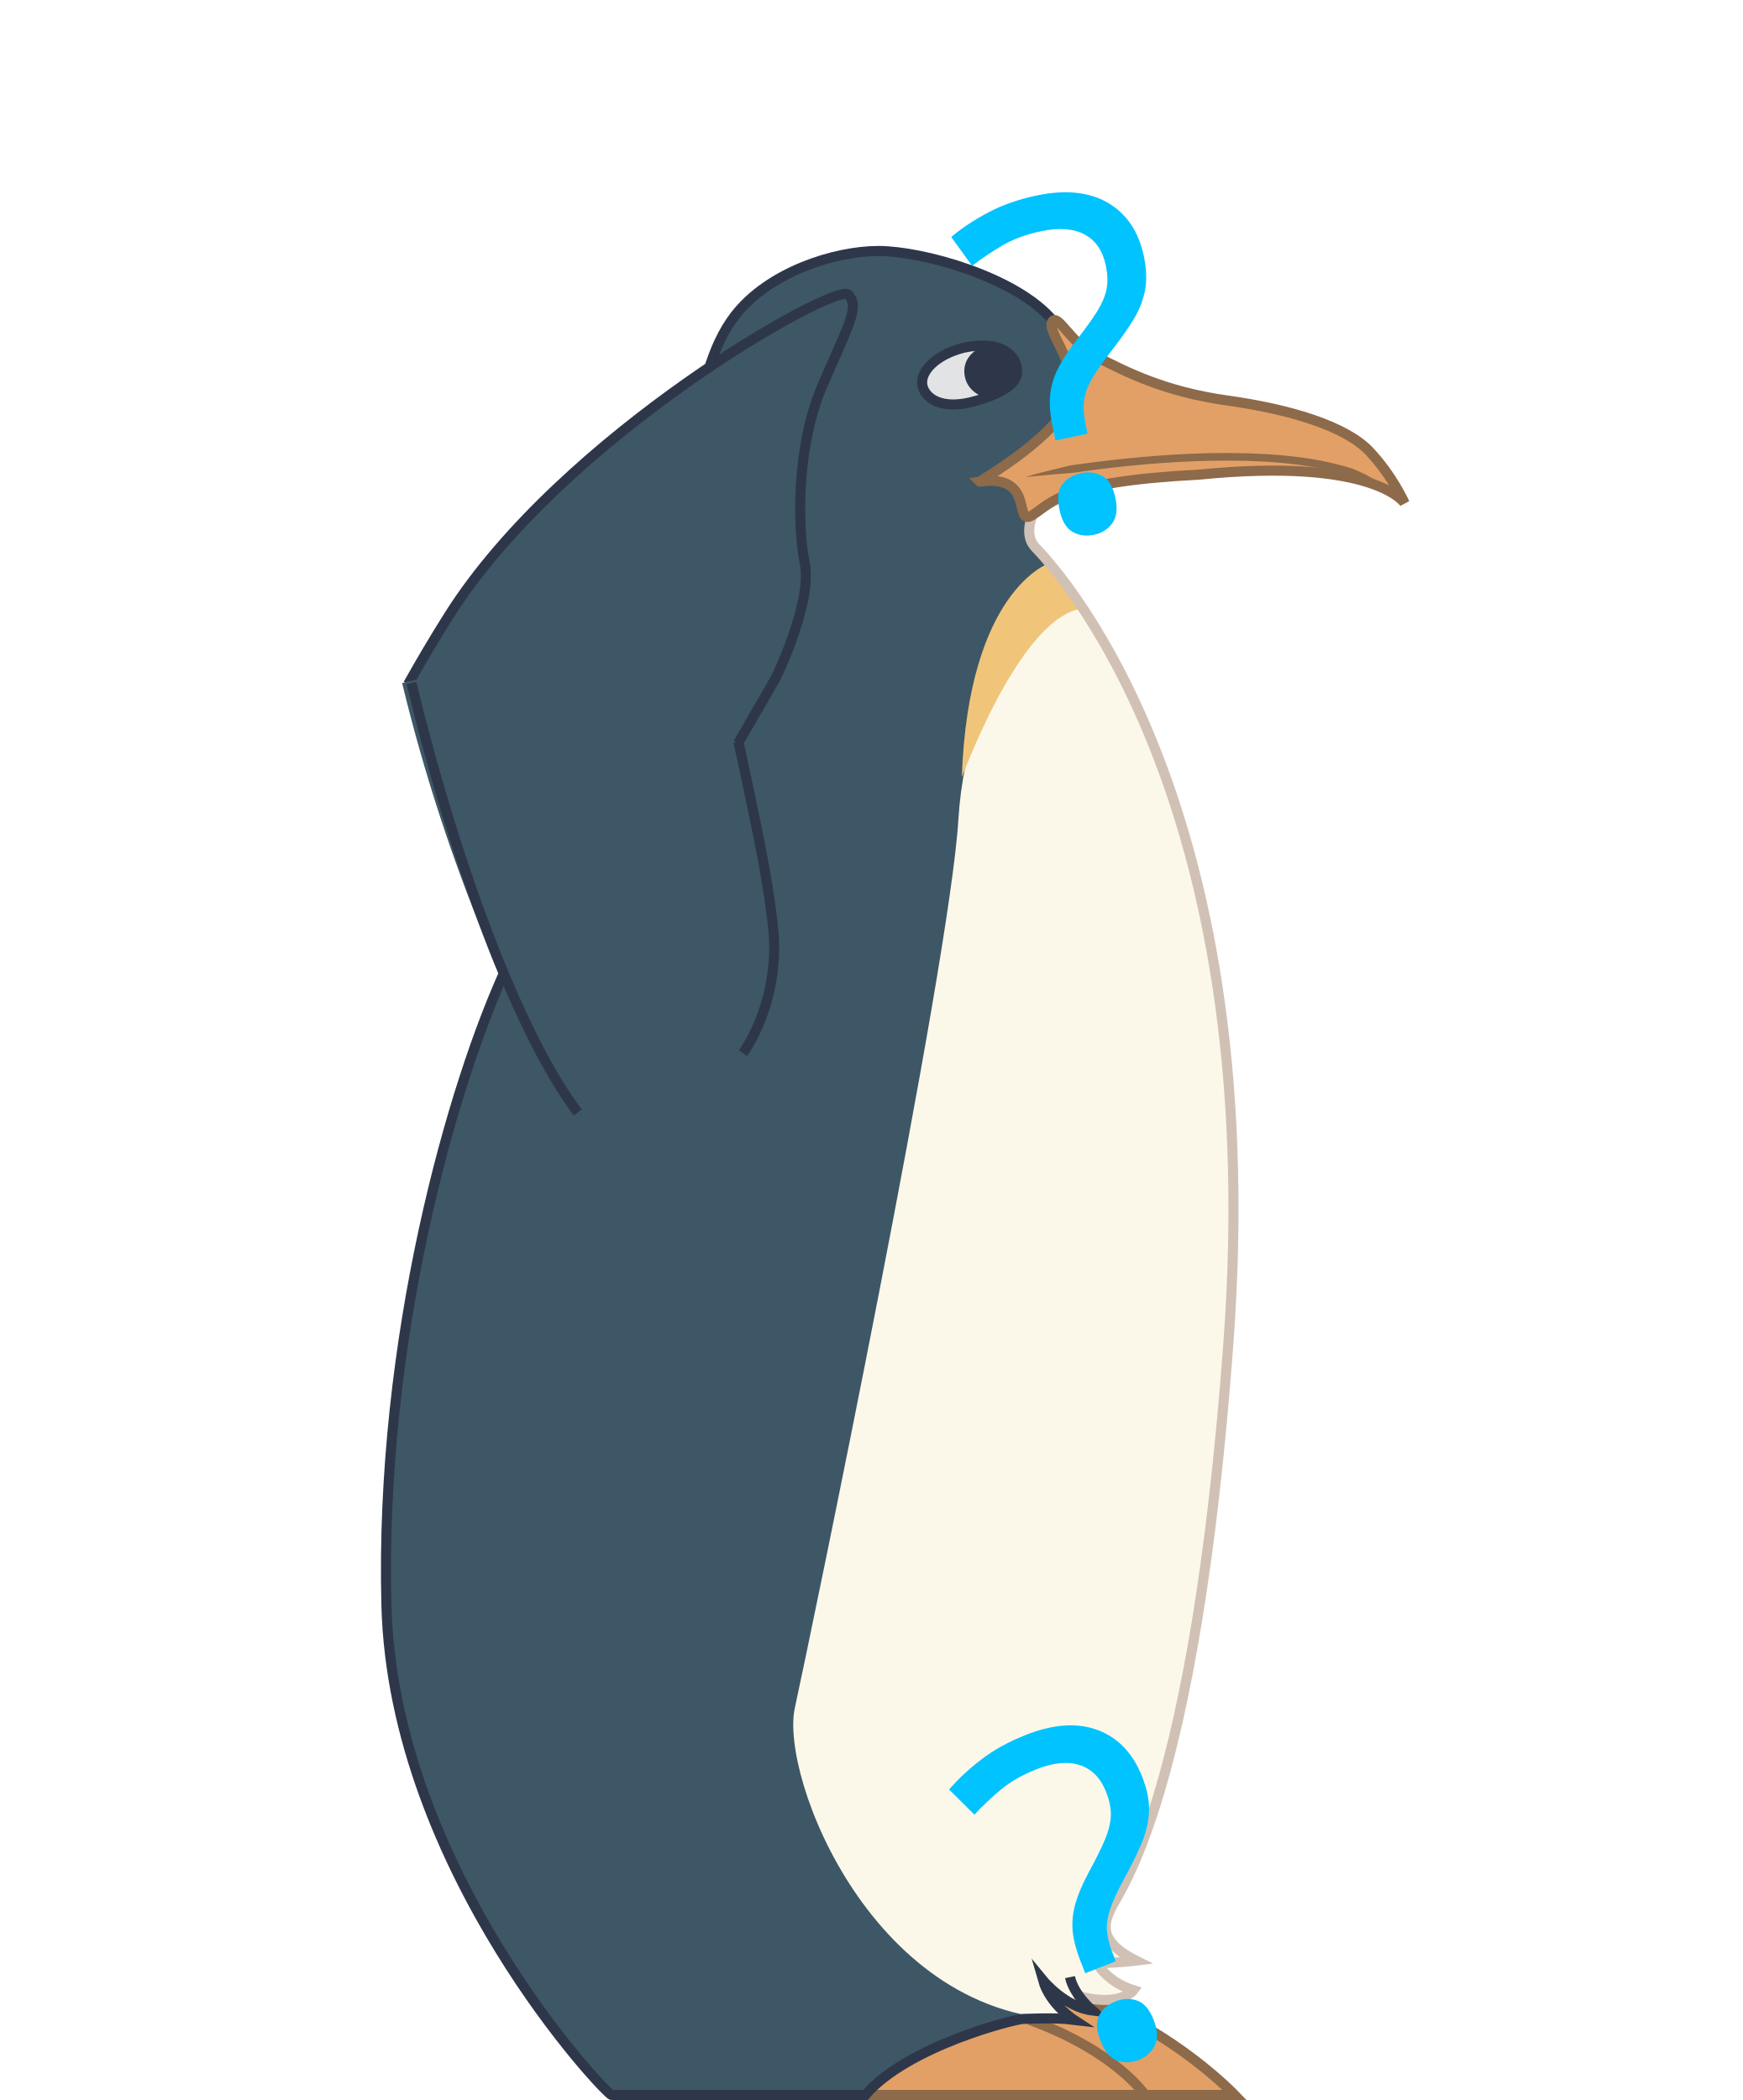
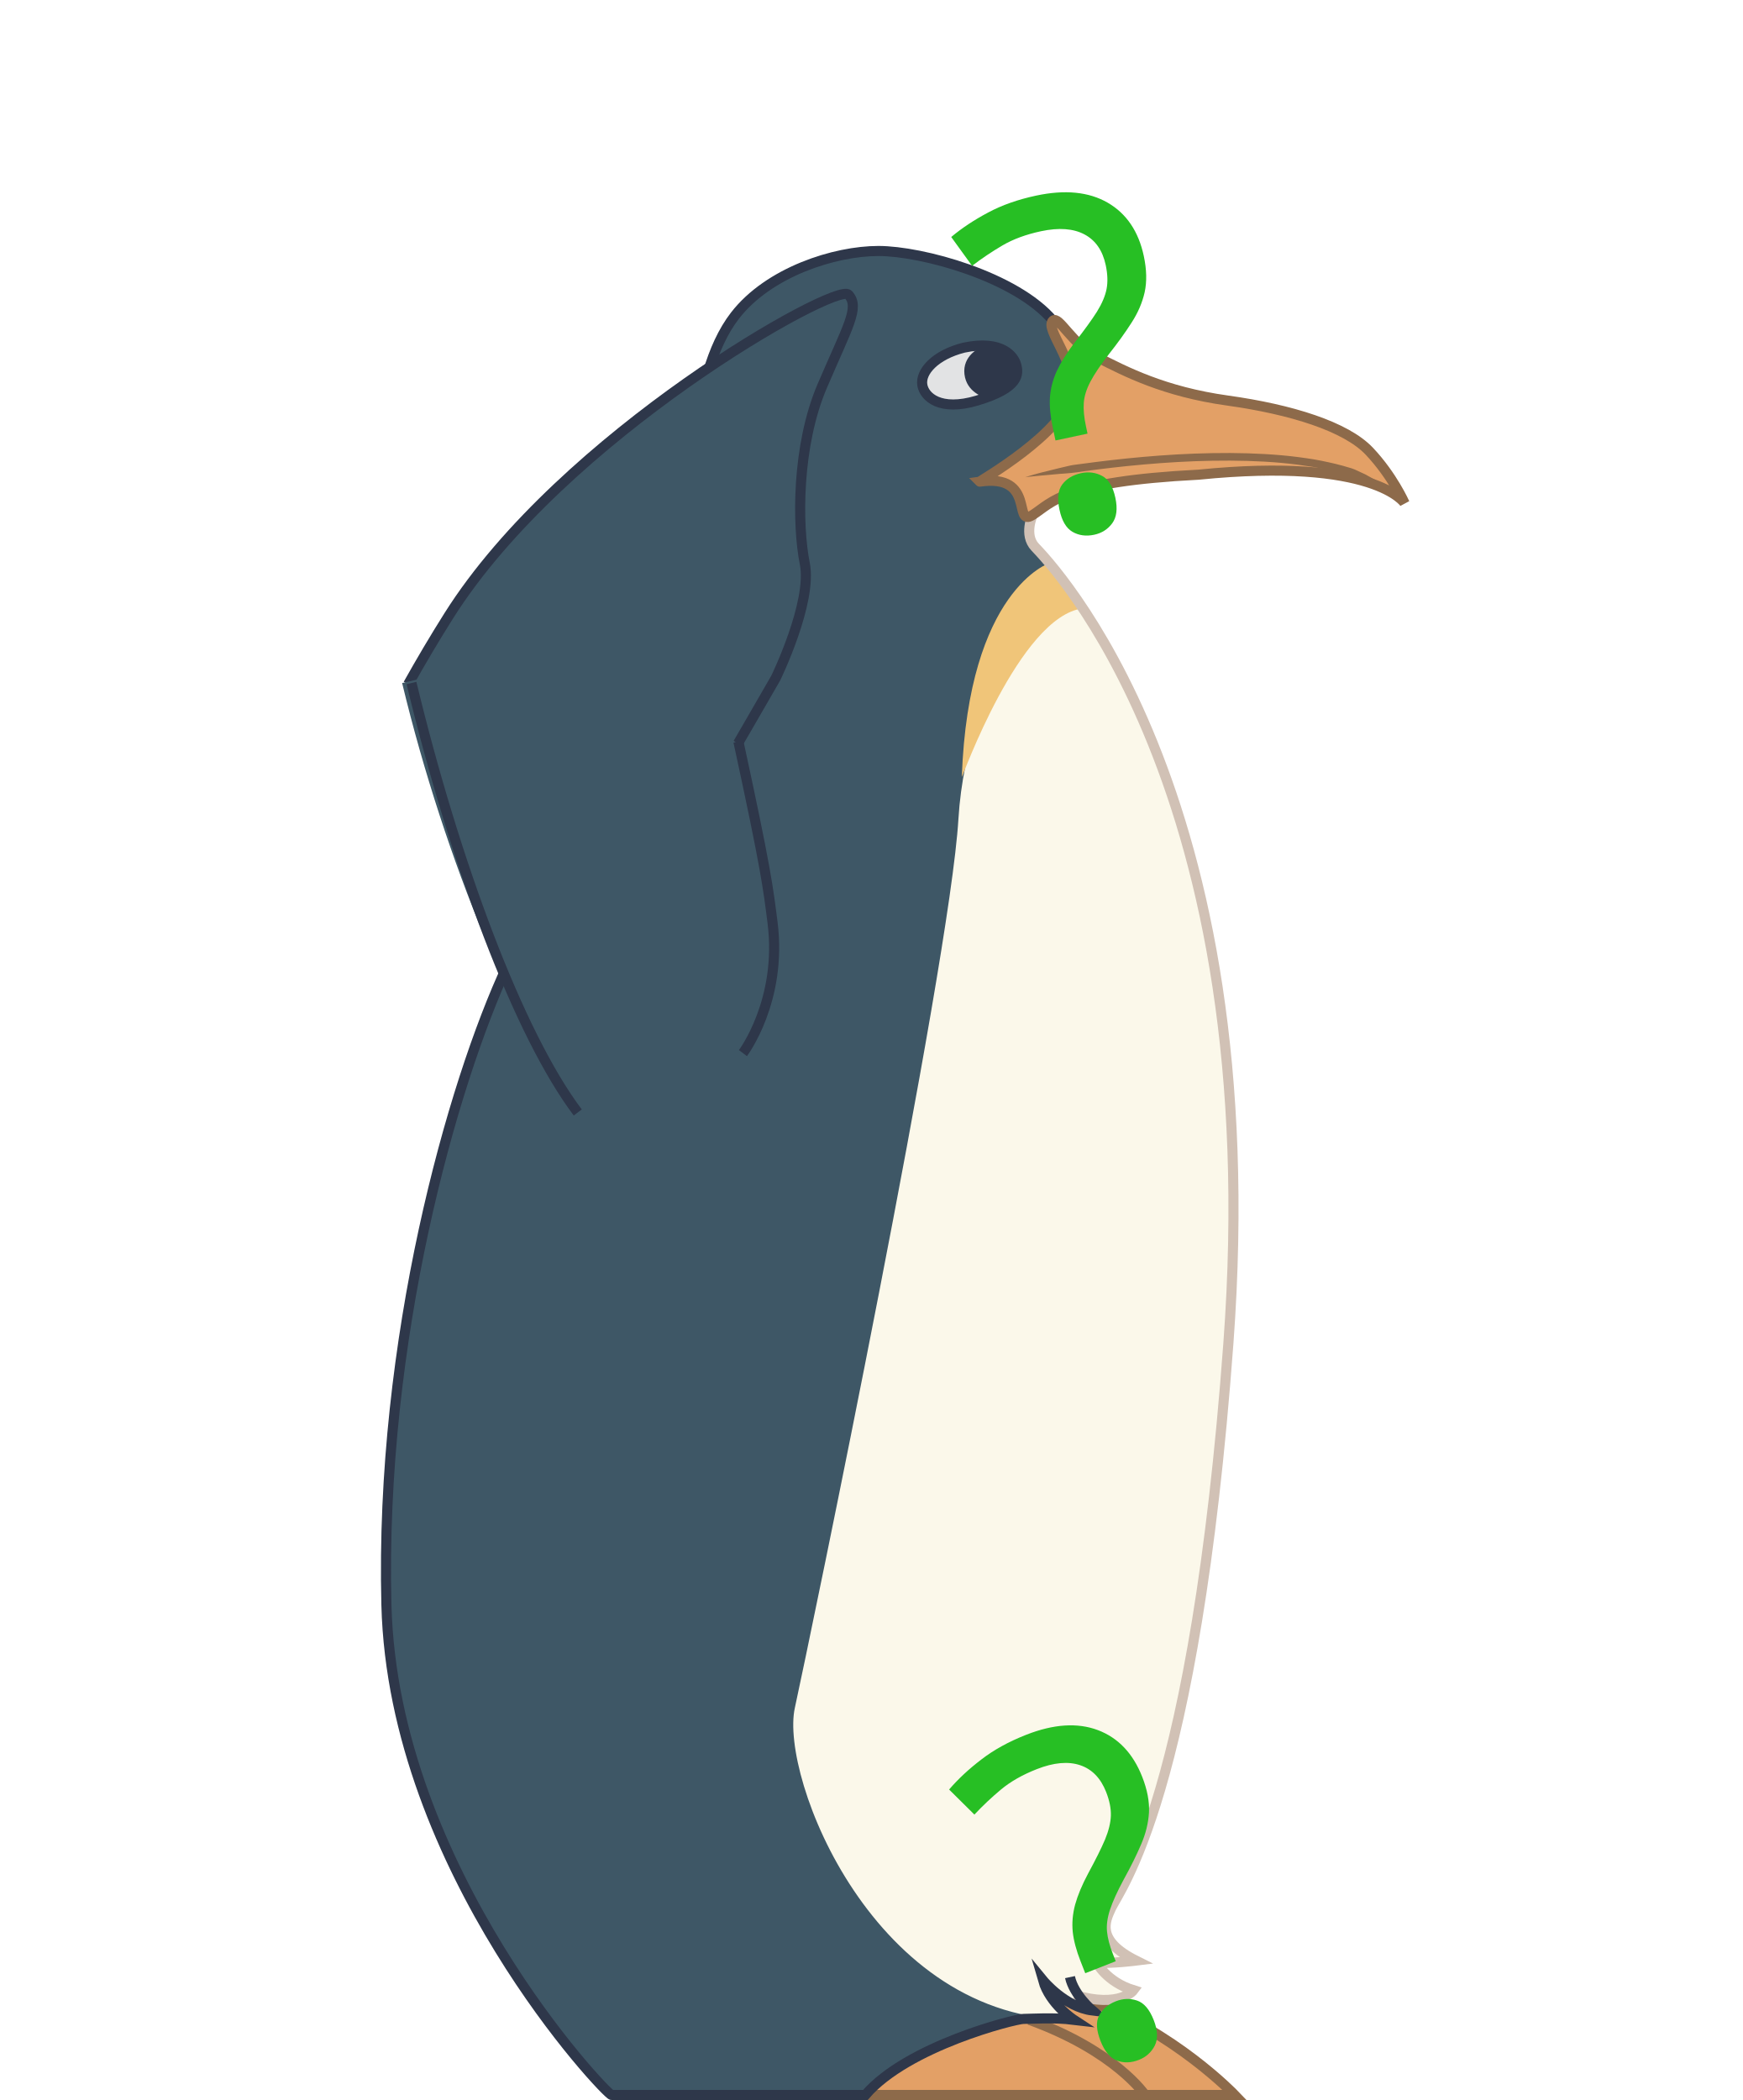
<svg xmlns="http://www.w3.org/2000/svg" version="1.1" width="86.403" height="104.13" viewBox="0,0,86.403,104.13">
  <g transform="translate(-196.0485,-121.7426)">
    <g data-paper-data="{&quot;isPaintingLayer&quot;:true}" stroke-linecap="butt" stroke-linejoin="miter" stroke-miterlimit="10" stroke-dasharray="" stroke-dashoffset="0" style="mix-blend-mode: normal">
      <g>
        <path d="M243.407,225.623c2.677,-6.578 6.802,-4.618 6.802,-4.618c4.303,1.56 7.062,4.618 7.062,4.618h-13.864" fill="#e3a066" fill-rule="nonzero" stroke="none" stroke-width="1" />
        <path d="M249.959,220.912c4.303,1.56 7.312,4.711 7.312,4.711h-14.125" fill="none" fill-rule="evenodd" stroke="#8d6a4a" stroke-width="0.5" />
        <path d="M238.959,225.623c3.083,-3.142 8.124,-3.728 8.124,-3.728c4.303,1.56 5.74,3.728 5.74,3.728h-13.864" fill="#e3a066" fill-rule="nonzero" stroke="none" stroke-width="1" />
        <path d="M247.084,221.895c4.303,1.56 5.74,3.728 5.74,3.728h-14.125" fill="none" fill-rule="evenodd" stroke="#8d6a4a" stroke-width="0.5" />
        <path d="M248.261,137.645c3.438,3.802 -0.562,8.421 -0.562,8.421c0,0 -1.405,2.796 0.386,3.599c0.025,13.378 -0.625,41.138 -0.625,41.605c0,0.67 1.5,27.986 1.645,28.509c0.241,0.868 1.105,1.655 1.105,1.655c-1.354,-0.168 -2.438,-1.488 -2.438,-1.488c0.334,1.173 1.521,1.948 1.521,1.948c-1.021,-0.123 -2.042,-0.045 -2.501,-0.042c-0.416,0.002 -5.75,1.34 -7.833,3.771h-12.584c-0.25,0 -10.833,-11.144 -11.166,-24.299c-0.334,-13.155 3.263,-25.828 6,-31.706c3.178,-6.825 8.489,-19.775 8.864,-21.315c0.375,-1.539 0.014,-7.8 2.421,-10.911c1.672,-2.162 4.944,-3.204 7.111,-3.204c2.167,0 6.747,1.345 8.656,3.456" fill="#3e5766" fill-rule="nonzero" stroke="none" stroke-width="1" />
        <path d="M248.665,150.392c0,0 2.095,2.843 3.689,6.231c3.5,7.75 5.75,19.251 4.504,33.014c-1.149,12.694 -2.233,20.841 -5.942,27.302c-0.508,0.886 1.46,2.022 1.46,2.022c-0.834,0 -1.94,0.102 -1.94,0.102c0.083,1.048 1.815,1.364 1.815,1.364c-2.396,1.173 -3.104,-0.491 -3.104,-0.491c0.396,0.974 0.955,1.479 0.955,1.479c-0.667,0.042 -2.329,-1.469 -2.329,-1.469c0,1.131 1.521,1.948 1.521,1.948c-9.906,0.064 -14.584,-12.024 -13.834,-15.459c0.75,-3.435 7.667,-36.7 8.112,-44.073c0.445,-7.374 5.095,-11.971 5.095,-11.971" fill="#fbf8ea" fill-rule="nonzero" stroke="none" stroke-width="1" />
        <path d="M243.74,160.274c0.334,-9.307 4.343,-10.609 4.343,-10.609l1.661,2.243c-3.154,0.409 -6.008,8.479 -6.005,8.366" fill="#f0c579" fill-rule="nonzero" stroke="none" stroke-width="1" />
        <path d="M247.251,147.28c0,0 -0.45,0.986 0.125,1.592c0.716,0.754 11.617,11.953 9.584,39.465c-1.667,22.539 -5.406,27.115 -5.827,28.042c-0.28,0.617 -0.767,1.577 1.243,2.582c0,0 -1.24,0.155 -1.94,0.103c0,0 0.471,0.945 1.815,1.364c0,0 -0.666,0.907 -2.916,0.237" fill="none" fill-rule="evenodd" stroke="#d1c1b5" stroke-width="0.5" />
        <path d="M249.105,219.779c0.188,0.881 1.104,1.655 1.104,1.655c-1.354,-0.168 -2.438,-1.488 -2.438,-1.488c0.334,1.173 1.521,1.948 1.521,1.948c-1.021,-0.123 -2.042,-0.045 -2.5,-0.042c-0.416,0.002 -5.75,1.34 -7.833,3.771h-12.583c-0.25,0 -10.834,-11.144 -11.167,-24.299c-0.333,-13.155 3.264,-25.828 6,-31.706c3.178,-6.825 8.489,-19.775 8.864,-21.315c0.375,-1.539 0.015,-7.8 2.421,-10.911c1.673,-2.162 4.944,-3.204 7.111,-3.204c2.167,0 6.823,1.278 8.657,3.456" fill="none" fill-rule="evenodd" stroke="#2e374a" stroke-width="0.5" />
      </g>
      <g>
        <path d="M244.636,145.626c-0.098,0.014 4.236,-2.427 4.562,-4.399c0.25,-1.508 -1.375,-3.174 -0.938,-3.582c0.291,-0.273 0.943,1.177 2.219,1.822c1.365,0.691 3.281,1.697 6.437,2.137c3.156,0.44 5.875,1.288 7.032,2.514c1.157,1.226 1.75,2.576 1.75,2.576c0,0 -1.468,-2.294 -10.219,-1.414c-6.718,0.345 -7.229,1.361 -8.229,2c-1,0.638 0.198,-2.063 -2.615,-1.655" fill="#e3a066" fill-rule="nonzero" stroke="none" stroke-width="1" />
        <path d="M246.886,145.406c0,0 0.28,-0.098 0.776,-0.227c0.249,-0.062 0.552,-0.137 0.9,-0.223c0.174,-0.041 0.36,-0.084 0.556,-0.13c0.197,-0.043 0.407,-0.055 0.625,-0.09c1.742,-0.237 4.078,-0.487 6.427,-0.525c1.175,-0.021 2.351,0.01 3.451,0.109c0.55,0.049 1.081,0.121 1.581,0.201c0.5,0.089 0.971,0.192 1.401,0.308c0.211,0.07 0.423,0.111 0.612,0.19c0.185,0.086 0.361,0.167 0.526,0.243c0.322,0.174 0.598,0.324 0.809,0.479c0.221,0.137 0.368,0.281 0.473,0.369c0.104,0.09 0.16,0.138 0.16,0.138c0,0 -0.064,-0.037 -0.182,-0.107c-0.118,-0.07 -0.287,-0.176 -0.521,-0.279c-0.225,-0.118 -0.516,-0.222 -0.846,-0.339c-0.338,-0.1 -0.719,-0.2 -1.13,-0.331c-0.417,-0.112 -0.875,-0.213 -1.365,-0.299c-0.491,-0.078 -1.011,-0.149 -1.552,-0.198c-1.083,-0.098 -2.247,-0.127 -3.41,-0.107c-2.329,0.038 -4.652,0.286 -6.383,0.522c-0.43,0.076 -0.831,0.107 -1.187,0.13c-0.355,0.031 -0.664,0.059 -0.919,0.082c-0.255,0.025 -0.456,0.044 -0.593,0.058c-0.135,0.013 -0.208,0.027 -0.208,0.027" fill="#8d6a4a" fill-rule="nonzero" stroke="none" stroke-width="1" />
        <path d="M244.636,145.626c-0.098,0.014 4.236,-2.427 4.562,-4.399c0.25,-1.508 -1.375,-3.174 -0.938,-3.582c0.291,-0.273 0.943,1.177 2.219,1.822c1.365,0.691 3.281,1.697 6.437,2.137c3.156,0.44 5.875,1.288 7.032,2.514c1.157,1.226 1.75,2.576 1.75,2.576c0,0 -1.468,-2.294 -10.219,-1.414c-6.718,0.345 -7.229,1.361 -8.229,2c-1,0.638 0.198,-2.063 -2.615,-1.655z" fill="none" fill-rule="evenodd" stroke="#8d6a4a" stroke-width="0.5" />
      </g>
      <g>
        <path d="M218.295,152.286c5.639,-8.954 19.235,-16.571 19.82,-15.936c0.585,0.635 -0.032,1.576 -1.297,4.536c-1.266,2.96 -1.248,6.883 -0.863,8.806c0.386,1.923 -1.44,5.671 -1.44,5.671c0,0 -1.989,3.455 -4.421,7.636c-0.392,-0.189 -0.784,-0.379 -1.177,-0.571c-3.089,-1.511 -6.099,-3.19 -9.134,-4.807c-1.186,-0.632 -2.337,-1.303 -3.497,-1.952c0.642,-1.147 1.313,-2.28 2.008,-3.383z" fill="#3e5766" fill-rule="nonzero" stroke="none" stroke-width="1" />
        <path d="M216.287,155.669c0.642,-1.147 1.313,-2.28 2.008,-3.383c5.639,-8.954 19.235,-16.571 19.82,-15.936c0.585,0.635 -0.032,1.576 -1.297,4.536c-1.266,2.96 -1.248,6.883 -0.863,8.806c0.386,1.923 -1.44,5.671 -1.44,5.671c0,0 -1.989,3.455 -4.421,7.636" fill="none" fill-rule="evenodd" stroke="#2e374a" stroke-width="0.5" />
      </g>
      <g>
        <path d="M224.697,176.905c-2.932,-3.889 -6.558,-12.366 -8.709,-21.295c1.297,-0.304 2.603,-0.585 3.907,-0.92c3.336,-0.856 6.542,2.373 9.846,1.402c0.407,-0.12 2.671,2.7 3.076,2.578c1.387,6.388 1.321,7.116 1.537,8.813c0.495,3.879 -1.468,6.479 -1.468,6.479z" fill="#3e5766" fill-rule="nonzero" stroke="none" stroke-width="1" />
        <path d="M224.697,176.905c-2.932,-3.889 -6.093,-12.366 -8.245,-21.295" fill="none" fill-rule="evenodd" stroke="#2e374a" stroke-width="0.5" />
        <path d="M232.663,158.515c1.387,6.388 1.475,7.27 1.692,8.968c0.495,3.879 -1.468,6.479 -1.468,6.479" fill="none" fill-rule="evenodd" stroke="#2e374a" stroke-width="0.5" />
      </g>
-       <text transform="translate(271.6606,143.3692) rotate(-12.04554) scale(0.57756,0.57756)" font-size="40" xml:space="preserve" fill="#00c3ff" fill-rule="nonzero" stroke="none" stroke-width="1" stroke-linecap="butt" stroke-linejoin="miter" stroke-miterlimit="10" stroke-dasharray="" stroke-dashoffset="0" font-family="Archivo" font-weight="normal" text-anchor="middle" style="mix-blend-mode: normal">
+       <text transform="translate(271.6606,143.3692) rotate(-12.04554) scale(0.57756,0.57756)" font-size="40" xml:space="preserve" fill="#27bf24" fill-rule="nonzero" stroke="none" stroke-width="1" stroke-linecap="butt" stroke-linejoin="miter" stroke-miterlimit="10" stroke-dasharray="" stroke-dashoffset="0" font-family="Archivo" font-weight="normal" text-anchor="middle" style="mix-blend-mode: normal">
        <tspan x="0" dy="0">?</tspan>
      </text>
-       <text transform="translate(204.6008,183.4664) rotate(14.51276) scale(0.57756,0.57756)" font-size="40" xml:space="preserve" fill="#00c3ff" fill-rule="nonzero" stroke="none" stroke-width="1" stroke-linecap="butt" stroke-linejoin="miter" stroke-miterlimit="10" stroke-dasharray="" stroke-dashoffset="0" font-family="Archivo" font-weight="normal" text-anchor="middle" style="mix-blend-mode: normal">
+       <text transform="translate(204.6008,183.4664) rotate(14.51276) scale(0.57756,0.57756)" font-size="40" xml:space="preserve" fill="#27bf24" fill-rule="nonzero" stroke="none" stroke-width="1" stroke-linecap="butt" stroke-linejoin="miter" stroke-miterlimit="10" stroke-dasharray="" stroke-dashoffset="0" font-family="Archivo" font-weight="normal" text-anchor="middle" style="mix-blend-mode: normal">
        <tspan x="0" dy="0">?</tspan>
      </text>
-       <text transform="translate(272.7877,215.5694) rotate(-21.45494) scale(0.57756,0.57756)" font-size="40" xml:space="preserve" fill="#00c3ff" fill-rule="nonzero" stroke="none" stroke-width="1" stroke-linecap="butt" stroke-linejoin="miter" stroke-miterlimit="10" stroke-dasharray="" stroke-dashoffset="0" font-family="Archivo" font-weight="normal" text-anchor="middle" style="mix-blend-mode: normal">
+       <text transform="translate(272.7877,215.5694) rotate(-21.45494) scale(0.57756,0.57756)" font-size="40" xml:space="preserve" fill="#27bf24" fill-rule="nonzero" stroke="none" stroke-width="1" stroke-linecap="butt" stroke-linejoin="miter" stroke-miterlimit="10" stroke-dasharray="" stroke-dashoffset="0" font-family="Archivo" font-weight="normal" text-anchor="middle" style="mix-blend-mode: normal">
        <tspan x="0" dy="0">?</tspan>
      </text>
      <g>
        <path d="M241.771,140.8c-0.114,-0.654 0.63,-1.499 2.055,-1.858c1.917,-0.407 2.49,0.455 2.596,0.833c0.128,0.458 0.199,1.154 -1.942,1.792c-1.829,0.545 -2.607,-0.179 -2.709,-0.767" fill="#e2e3e4" fill-rule="nonzero" stroke="none" stroke-width="1" />
        <path d="M244.846,141.436c0,0 -0.868,-0.233 -0.974,-1.136c-0.105,-0.9 0.717,-1.351 1.057,-1.419c0.34,-0.069 0.691,0.136 0.691,0.136c0,0 0.869,0.324 0.864,0.964c-0.005,0.641 -0.815,1.167 -0.815,1.167c0,0 -0.686,0.313 -0.822,0.288" fill="#2e374a" fill-rule="nonzero" stroke="none" stroke-width="1" />
        <path d="M241.783,140.84c-0.114,-0.654 0.63,-1.499 2.055,-1.858c1.917,-0.407 2.49,0.455 2.596,0.833c0.128,0.458 0.199,1.154 -1.942,1.792c-1.829,0.545 -2.607,-0.179 -2.709,-0.767z" fill="none" fill-rule="evenodd" stroke="#2e374a" stroke-width="0.5" />
      </g>
    </g>
  </g>
</svg>
